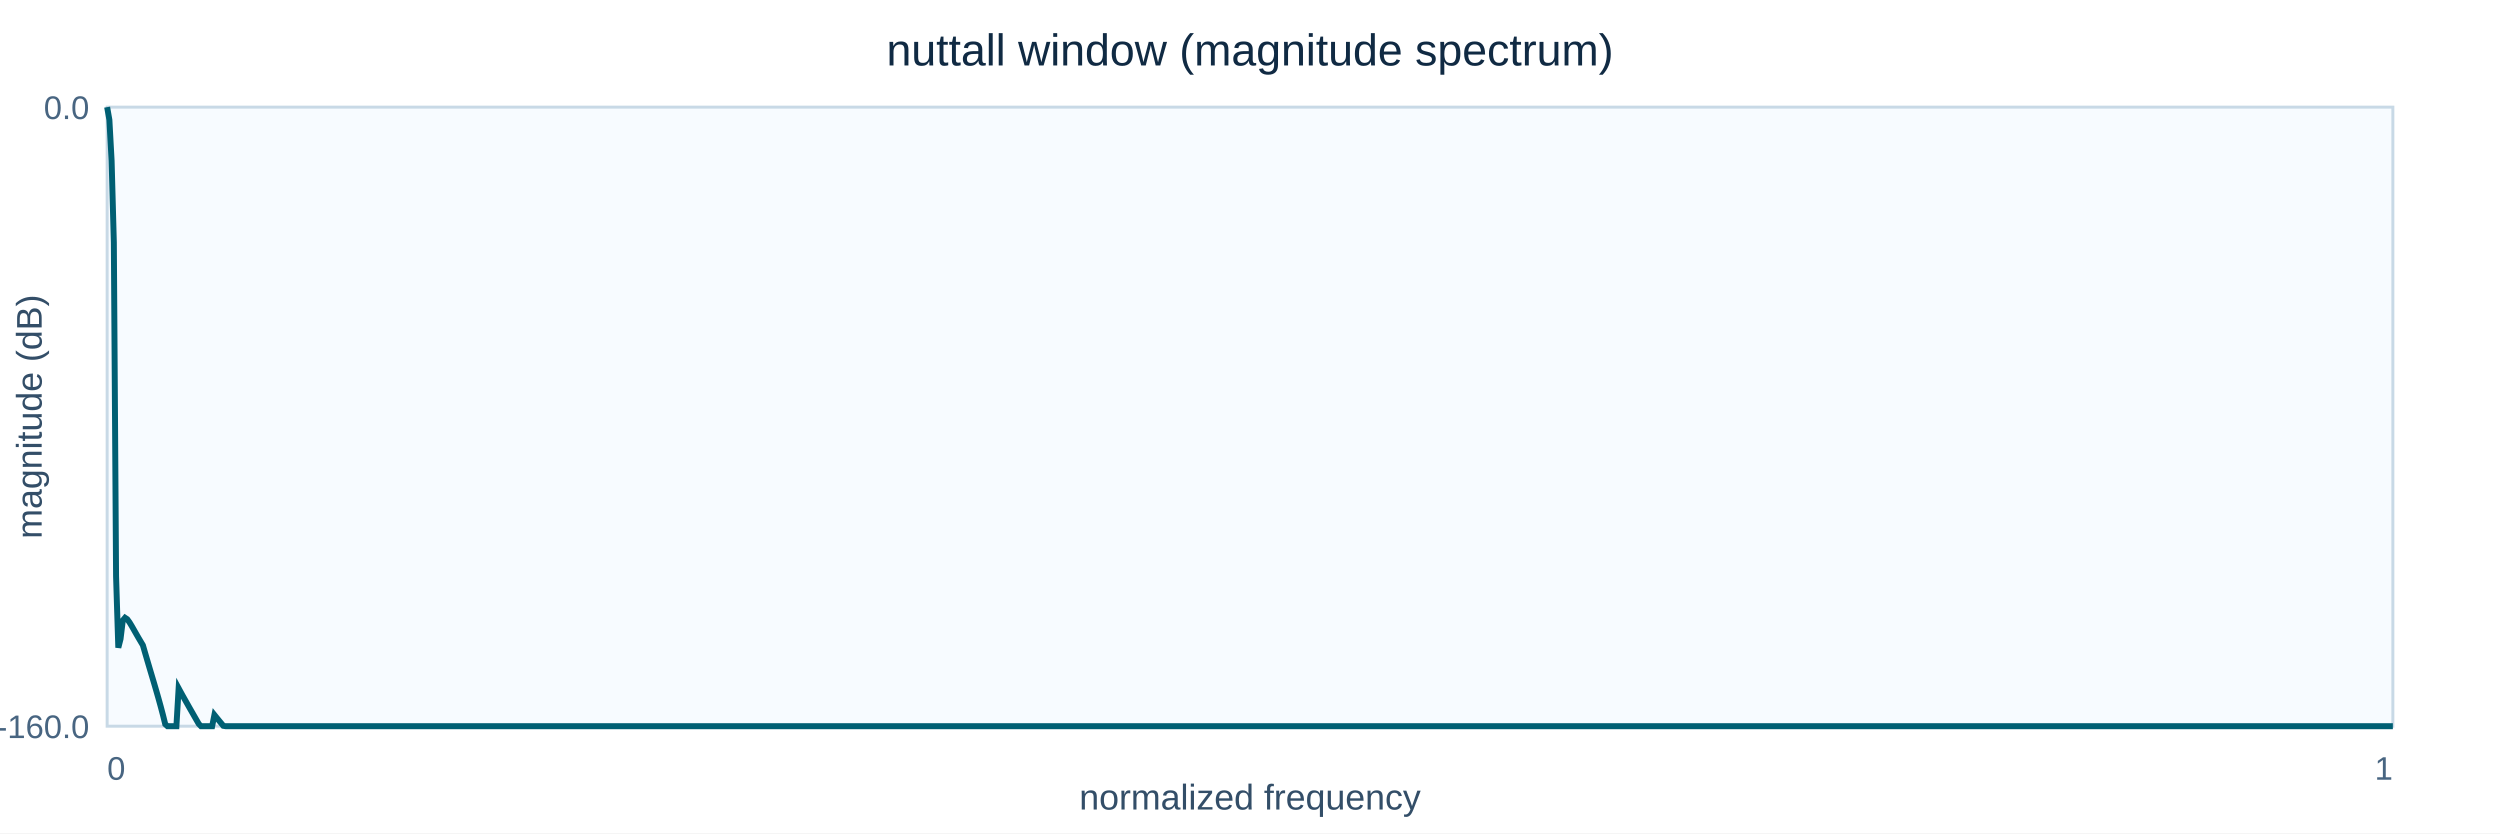
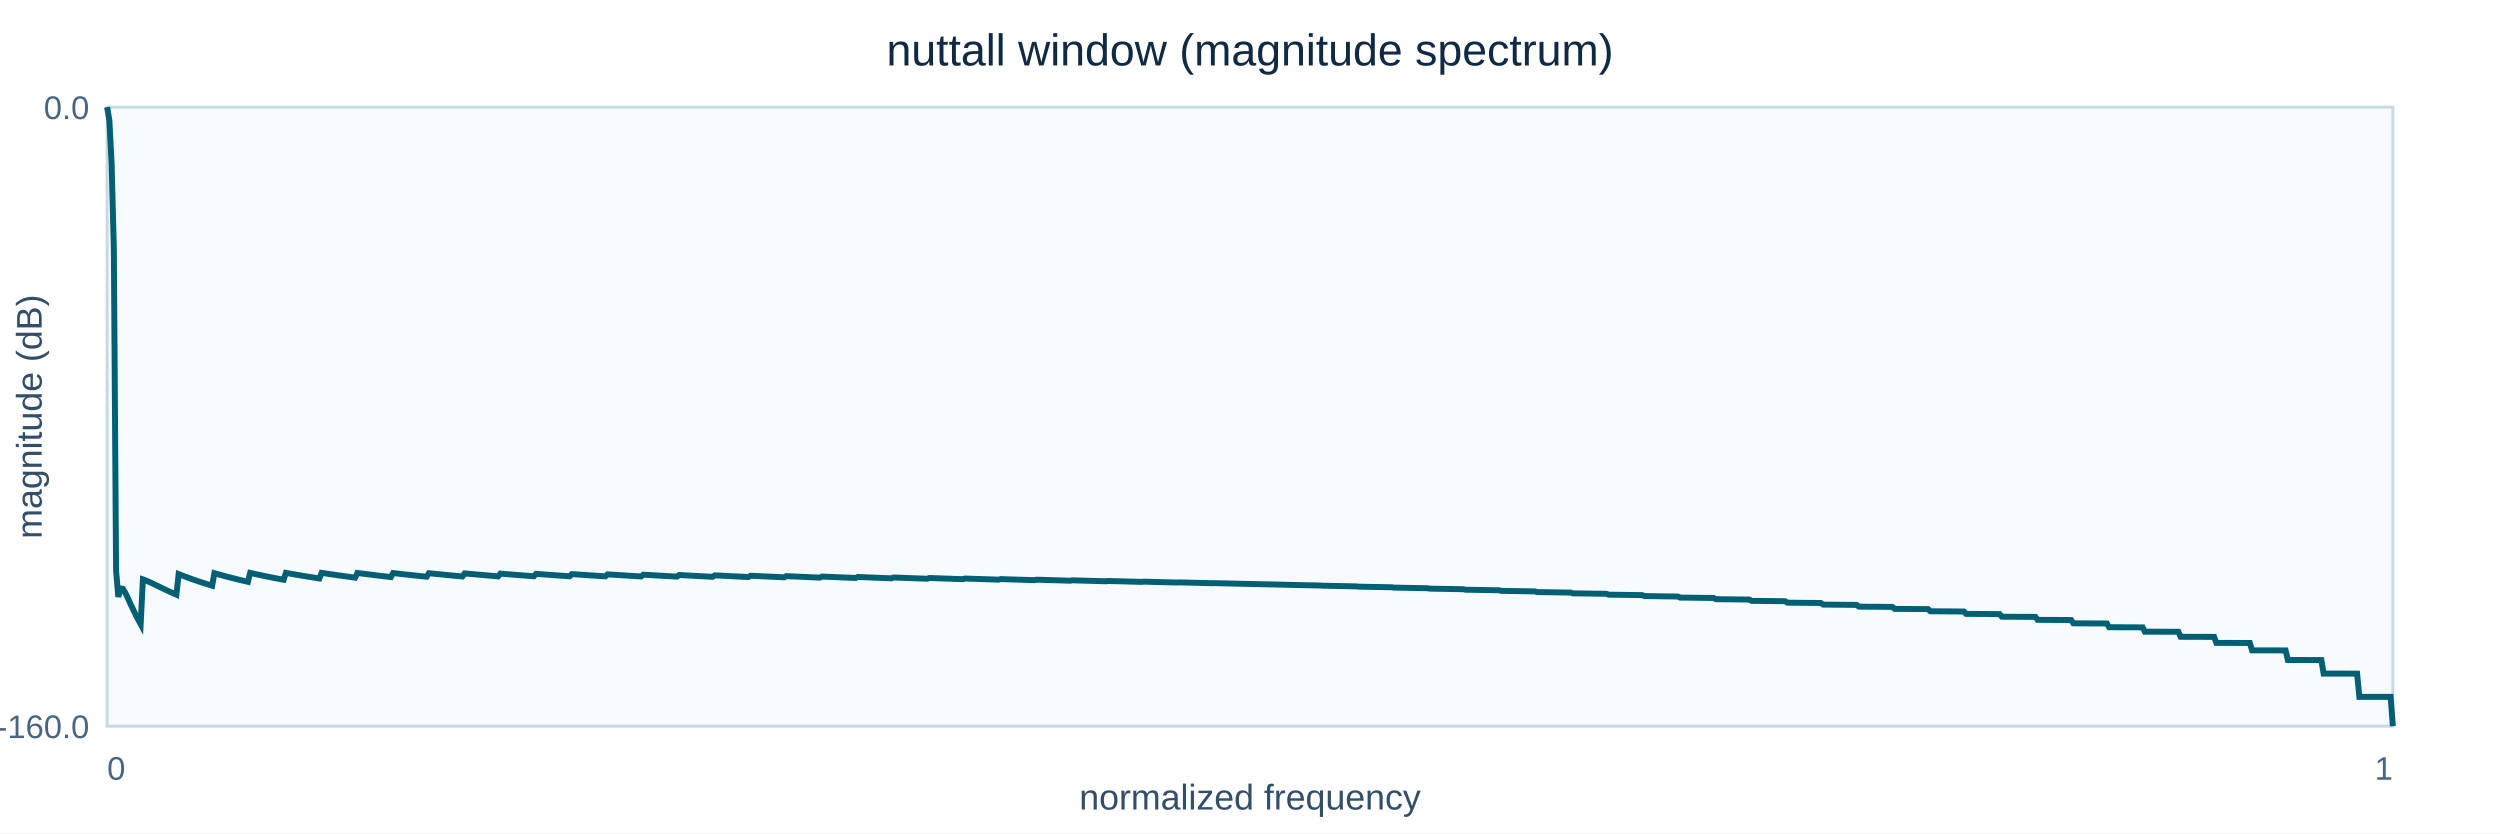
<svg xmlns="http://www.w3.org/2000/svg" width="840" height="280" viewBox="0 0 840 280">
  <rect x="0" y="0" width="840" height="280" fill="#ffffff" />
  <rect x="36" y="36" width="768" height="208" fill="#f7fbff" stroke="#c8d9e6" />
-   <polyline fill="none" stroke="#005f73" stroke-width="2" points="36.00,36.00 36.75,40.27 37.50,54.00 38.25,81.49 39.00,193.67 39.75,217.62 40.50,214.70 41.26,208.48 42.01,207.57 42.76,208.07 43.51,209.10 44.26,210.34 45.01,211.65 45.76,212.97 46.51,214.27 47.26,215.54 48.01,216.80 48.76,219.39 49.51,221.95 50.26,224.49 51.01,227.01 51.77,229.56 52.52,232.13 53.27,234.75 54.02,237.46 54.77,240.30 55.52,243.33 56.27,244.00 57.02,244.00 57.77,244.00 58.52,244.00 59.27,244.00 60.02,231.26 60.77,232.64 61.52,234.00 62.28,235.34 63.03,236.67 63.78,238.00 64.53,239.31 65.28,240.62 66.03,241.93 66.78,243.23 67.53,244.00 68.28,244.00 69.03,244.00 69.78,244.00 70.53,244.00 71.28,244.00 72.04,240.21 72.79,241.14 73.54,242.06 74.29,242.97 75.04,243.88 75.79,244.00 76.54,244.00 77.29,244.00 78.04,244.00 78.79,244.00 79.54,244.00 80.29,244.00 81.04,244.00 81.79,244.00 82.55,244.00 83.30,244.00 84.05,244.00 84.80,244.00 85.55,244.00 86.30,244.00 87.05,244.00 87.80,244.00 88.55,244.00 89.30,244.00 90.05,244.00 90.80,244.00 91.55,244.00 92.30,244.00 93.06,244.00 93.81,244.00 94.56,244.00 95.31,244.00 96.06,244.00 96.81,244.00 97.56,244.00 98.31,244.00 99.06,244.00 99.81,244.00 100.56,244.00 101.31,244.00 102.06,244.00 102.82,244.00 103.57,244.00 104.32,244.00 105.07,244.00 105.82,244.00 106.57,244.00 107.32,244.00 108.07,244.00 108.82,244.00 109.57,244.00 110.32,244.00 111.07,244.00 111.82,244.00 112.57,244.00 113.33,244.00 114.08,244.00 114.83,244.00 115.58,244.00 116.33,244.00 117.08,244.00 117.83,244.00 118.58,244.00 119.33,244.00 120.08,244.00 120.83,244.00 121.58,244.00 122.33,244.00 123.09,244.00 123.84,244.00 124.59,244.00 125.34,244.00 126.09,244.00 126.84,244.00 127.59,244.00 128.34,244.00 129.09,244.00 129.84,244.00 130.59,244.00 131.34,244.00 132.09,244.00 132.84,244.00 133.60,244.00 134.35,244.00 135.10,244.00 135.85,244.00 136.60,244.00 137.35,244.00 138.10,244.00 138.85,244.00 139.60,244.00 140.35,244.00 141.10,244.00 141.85,244.00 142.60,244.00 143.35,244.00 144.11,244.00 144.86,244.00 145.61,244.00 146.36,244.00 147.11,244.00 147.86,244.00 148.61,244.00 149.36,244.00 150.11,244.00 150.86,244.00 151.61,244.00 152.36,244.00 153.11,244.00 153.87,244.00 154.62,244.00 155.37,244.00 156.12,244.00 156.87,244.00 157.62,244.00 158.37,244.00 159.12,244.00 159.87,244.00 160.62,244.00 161.37,244.00 162.12,244.00 162.87,244.00 163.62,244.00 164.38,244.00 165.13,244.00 165.88,244.00 166.63,244.00 167.38,244.00 168.13,244.00 168.88,244.00 169.63,244.00 170.38,244.00 171.13,244.00 171.88,244.00 172.63,244.00 173.38,244.00 174.13,244.00 174.89,244.00 175.64,244.00 176.39,244.00 177.14,244.00 177.89,244.00 178.64,244.00 179.39,244.00 180.14,244.00 180.89,244.00 181.64,244.00 182.39,244.00 183.14,244.00 183.89,244.00 184.65,244.00 185.40,244.00 186.15,244.00 186.90,244.00 187.65,244.00 188.40,244.00 189.15,244.00 189.90,244.00 190.65,244.00 191.40,244.00 192.15,244.00 192.90,244.00 193.65,244.00 194.40,244.00 195.16,244.00 195.91,244.00 196.66,244.00 197.41,244.00 198.16,244.00 198.91,244.00 199.66,244.00 200.41,244.00 201.16,244.00 201.91,244.00 202.66,244.00 203.41,244.00 204.16,244.00 204.91,244.00 205.67,244.00 206.42,244.00 207.17,244.00 207.92,244.00 208.67,244.00 209.42,244.00 210.17,244.00 210.92,244.00 211.67,244.00 212.42,244.00 213.17,244.00 213.92,244.00 214.67,244.00 215.43,244.00 216.18,244.00 216.93,244.00 217.68,244.00 218.43,244.00 219.18,244.00 219.93,244.00 220.68,244.00 221.43,244.00 222.18,244.00 222.93,244.00 223.68,244.00 224.43,244.00 225.18,244.00 225.94,244.00 226.69,244.00 227.44,244.00 228.19,244.00 228.94,244.00 229.69,244.00 230.44,244.00 231.19,244.00 231.94,244.00 232.69,244.00 233.44,244.00 234.19,244.00 234.94,244.00 235.70,244.00 236.45,244.00 237.20,244.00 237.95,244.00 238.70,244.00 239.45,244.00 240.20,244.00 240.95,244.00 241.70,244.00 242.45,244.00 243.20,244.00 243.95,244.00 244.70,244.00 245.45,244.00 246.21,244.00 246.96,244.00 247.71,244.00 248.46,244.00 249.21,244.00 249.96,244.00 250.71,244.00 251.46,244.00 252.21,244.00 252.96,244.00 253.71,244.00 254.46,244.00 255.21,244.00 255.96,244.00 256.72,244.00 257.47,244.00 258.22,244.00 258.97,244.00 259.72,244.00 260.47,244.00 261.22,244.00 261.97,244.00 262.72,244.00 263.47,244.00 264.22,244.00 264.97,244.00 265.72,244.00 266.48,244.00 267.23,244.00 267.98,244.00 268.73,244.00 269.48,244.00 270.23,244.00 270.98,244.00 271.73,244.00 272.48,244.00 273.23,244.00 273.98,244.00 274.73,244.00 275.48,244.00 276.23,244.00 276.99,244.00 277.74,244.00 278.49,244.00 279.24,244.00 279.99,244.00 280.74,244.00 281.49,244.00 282.24,244.00 282.99,244.00 283.74,244.00 284.49,244.00 285.24,244.00 285.99,244.00 286.74,244.00 287.50,244.00 288.25,244.00 289.00,244.00 289.75,244.00 290.50,244.00 291.25,244.00 292.00,244.00 292.75,244.00 293.50,244.00 294.25,244.00 295.00,244.00 295.75,244.00 296.50,244.00 297.26,244.00 298.01,244.00 298.76,244.00 299.51,244.00 300.26,244.00 301.01,244.00 301.76,244.00 302.51,244.00 303.26,244.00 304.01,244.00 304.76,244.00 305.51,244.00 306.26,244.00 307.01,244.00 307.77,244.00 308.52,244.00 309.27,244.00 310.02,244.00 310.77,244.00 311.52,244.00 312.27,244.00 313.02,244.00 313.77,244.00 314.52,244.00 315.27,244.00 316.02,244.00 316.77,244.00 317.52,244.00 318.28,244.00 319.03,244.00 319.78,244.00 320.53,244.00 321.28,244.00 322.03,244.00 322.78,244.00 323.53,244.00 324.28,244.00 325.03,244.00 325.78,244.00 326.53,244.00 327.28,244.00 328.04,244.00 328.79,244.00 329.54,244.00 330.29,244.00 331.04,244.00 331.79,244.00 332.54,244.00 333.29,244.00 334.04,244.00 334.79,244.00 335.54,244.00 336.29,244.00 337.04,244.00 337.79,244.00 338.55,244.00 339.30,244.00 340.05,244.00 340.80,244.00 341.55,244.00 342.30,244.00 343.05,244.00 343.80,244.00 344.55,244.00 345.30,244.00 346.05,244.00 346.80,244.00 347.55,244.00 348.30,244.00 349.06,244.00 349.81,244.00 350.56,244.00 351.31,244.00 352.06,244.00 352.81,244.00 353.56,244.00 354.31,244.00 355.06,244.00 355.81,244.00 356.56,244.00 357.31,244.00 358.06,244.00 358.82,244.00 359.57,244.00 360.32,244.00 361.07,244.00 361.82,244.00 362.57,244.00 363.32,244.00 364.07,244.00 364.82,244.00 365.57,244.00 366.32,244.00 367.07,244.00 367.82,244.00 368.57,244.00 369.33,244.00 370.08,244.00 370.83,244.00 371.58,244.00 372.33,244.00 373.08,244.00 373.83,244.00 374.58,244.00 375.33,244.00 376.08,244.00 376.83,244.00 377.58,244.00 378.33,244.00 379.09,244.00 379.84,244.00 380.59,244.00 381.34,244.00 382.09,244.00 382.84,244.00 383.59,244.00 384.34,244.00 385.09,244.00 385.84,244.00 386.59,244.00 387.34,244.00 388.09,244.00 388.84,244.00 389.60,244.00 390.35,244.00 391.10,244.00 391.85,244.00 392.60,244.00 393.35,244.00 394.10,244.00 394.85,244.00 395.60,244.00 396.35,244.00 397.10,244.00 397.85,244.00 398.60,244.00 399.35,244.00 400.11,244.00 400.86,244.00 401.61,244.00 402.36,244.00 403.11,244.00 403.86,244.00 404.61,244.00 405.36,244.00 406.11,244.00 406.86,244.00 407.61,244.00 408.36,244.00 409.11,244.00 409.87,244.00 410.62,244.00 411.37,244.00 412.12,244.00 412.87,244.00 413.62,244.00 414.37,244.00 415.12,244.00 415.87,244.00 416.62,244.00 417.37,244.00 418.12,244.00 418.87,244.00 419.62,244.00 420.38,244.00 421.13,244.00 421.88,244.00 422.63,244.00 423.38,244.00 424.13,244.00 424.88,244.00 425.63,244.00 426.38,244.00 427.13,244.00 427.88,244.00 428.63,244.00 429.38,244.00 430.13,244.00 430.89,244.00 431.64,244.00 432.39,244.00 433.14,244.00 433.89,244.00 434.64,244.00 435.39,244.00 436.14,244.00 436.89,244.00 437.64,244.00 438.39,244.00 439.14,244.00 439.89,244.00 440.65,244.00 441.40,244.00 442.15,244.00 442.90,244.00 443.65,244.00 444.40,244.00 445.15,244.00 445.90,244.00 446.65,244.00 447.40,244.00 448.15,244.00 448.90,244.00 449.65,244.00 450.40,244.00 451.16,244.00 451.91,244.00 452.66,244.00 453.41,244.00 454.16,244.00 454.91,244.00 455.66,244.00 456.41,244.00 457.16,244.00 457.91,244.00 458.66,244.00 459.41,244.00 460.16,244.00 460.91,244.00 461.67,244.00 462.42,244.00 463.17,244.00 463.92,244.00 464.67,244.00 465.42,244.00 466.17,244.00 466.92,244.00 467.67,244.00 468.42,244.00 469.17,244.00 469.92,244.00 470.67,244.00 471.43,244.00 472.18,244.00 472.93,244.00 473.68,244.00 474.43,244.00 475.18,244.00 475.93,244.00 476.68,244.00 477.43,244.00 478.18,244.00 478.93,244.00 479.68,244.00 480.43,244.00 481.18,244.00 481.94,244.00 482.69,244.00 483.44,244.00 484.19,244.00 484.94,244.00 485.69,244.00 486.44,244.00 487.19,244.00 487.94,244.00 488.69,244.00 489.44,244.00 490.19,244.00 490.94,244.00 491.70,244.00 492.45,244.00 493.20,244.00 493.95,244.00 494.70,244.00 495.45,244.00 496.20,244.00 496.95,244.00 497.70,244.00 498.45,244.00 499.20,244.00 499.95,244.00 500.70,244.00 501.45,244.00 502.21,244.00 502.96,244.00 503.71,244.00 504.46,244.00 505.21,244.00 505.96,244.00 506.71,244.00 507.46,244.00 508.21,244.00 508.96,244.00 509.71,244.00 510.46,244.00 511.21,244.00 511.96,244.00 512.72,244.00 513.47,244.00 514.22,244.00 514.97,244.00 515.72,244.00 516.47,244.00 517.22,244.00 517.97,244.00 518.72,244.00 519.47,244.00 520.22,244.00 520.97,244.00 521.72,244.00 522.48,244.00 523.23,244.00 523.98,244.00 524.73,244.00 525.48,244.00 526.23,244.00 526.98,244.00 527.73,244.00 528.48,244.00 529.23,244.00 529.98,244.00 530.73,244.00 531.48,244.00 532.23,244.00 532.99,244.00 533.74,244.00 534.49,244.00 535.24,244.00 535.99,244.00 536.74,244.00 537.49,244.00 538.24,244.00 538.99,244.00 539.74,244.00 540.49,244.00 541.24,244.00 541.99,244.00 542.74,244.00 543.50,244.00 544.25,244.00 545.00,244.00 545.75,244.00 546.50,244.00 547.25,244.00 548.00,244.00 548.75,244.00 549.50,244.00 550.25,244.00 551.00,244.00 551.75,244.00 552.50,244.00 553.26,244.00 554.01,244.00 554.76,244.00 555.51,244.00 556.26,244.00 557.01,244.00 557.76,244.00 558.51,244.00 559.26,244.00 560.01,244.00 560.76,244.00 561.51,244.00 562.26,244.00 563.01,244.00 563.77,244.00 564.52,244.00 565.27,244.00 566.02,244.00 566.77,244.00 567.52,244.00 568.27,244.00 569.02,244.00 569.77,244.00 570.52,244.00 571.27,244.00 572.02,244.00 572.77,244.00 573.52,244.00 574.28,244.00 575.03,244.00 575.78,244.00 576.53,244.00 577.28,244.00 578.03,244.00 578.78,244.00 579.53,244.00 580.28,244.00 581.03,244.00 581.78,244.00 582.53,244.00 583.28,244.00 584.04,244.00 584.79,244.00 585.54,244.00 586.29,244.00 587.04,244.00 587.79,244.00 588.54,244.00 589.29,244.00 590.04,244.00 590.79,244.00 591.54,244.00 592.29,244.00 593.04,244.00 593.79,244.00 594.55,244.00 595.30,244.00 596.05,244.00 596.80,244.00 597.55,244.00 598.30,244.00 599.05,244.00 599.80,244.00 600.55,244.00 601.30,244.00 602.05,244.00 602.80,244.00 603.55,244.00 604.30,244.00 605.06,244.00 605.81,244.00 606.56,244.00 607.31,244.00 608.06,244.00 608.81,244.00 609.56,244.00 610.31,244.00 611.06,244.00 611.81,244.00 612.56,244.00 613.31,244.00 614.06,244.00 614.82,244.00 615.57,244.00 616.32,244.00 617.07,244.00 617.82,244.00 618.57,244.00 619.32,244.00 620.07,244.00 620.82,244.00 621.57,244.00 622.32,244.00 623.07,244.00 623.82,244.00 624.57,244.00 625.33,244.00 626.08,244.00 626.83,244.00 627.58,244.00 628.33,244.00 629.08,244.00 629.83,244.00 630.58,244.00 631.33,244.00 632.08,244.00 632.83,244.00 633.58,244.00 634.33,244.00 635.09,244.00 635.84,244.00 636.59,244.00 637.34,244.00 638.09,244.00 638.84,244.00 639.59,244.00 640.34,244.00 641.09,244.00 641.84,244.00 642.59,244.00 643.34,244.00 644.09,244.00 644.84,244.00 645.60,244.00 646.35,244.00 647.10,244.00 647.85,244.00 648.60,244.00 649.35,244.00 650.10,244.00 650.85,244.00 651.60,244.00 652.35,244.00 653.10,244.00 653.85,244.00 654.60,244.00 655.35,244.00 656.11,244.00 656.86,244.00 657.61,244.00 658.36,244.00 659.11,244.00 659.86,244.00 660.61,244.00 661.36,244.00 662.11,244.00 662.86,244.00 663.61,244.00 664.36,244.00 665.11,244.00 665.87,244.00 666.62,244.00 667.37,244.00 668.12,244.00 668.87,244.00 669.62,244.00 670.37,244.00 671.12,244.00 671.87,244.00 672.62,244.00 673.37,244.00 674.12,244.00 674.87,244.00 675.62,244.00 676.38,244.00 677.13,244.00 677.88,244.00 678.63,244.00 679.38,244.00 680.13,244.00 680.88,244.00 681.63,244.00 682.38,244.00 683.13,244.00 683.88,244.00 684.63,244.00 685.38,244.00 686.13,244.00 686.89,244.00 687.64,244.00 688.39,244.00 689.14,244.00 689.89,244.00 690.64,244.00 691.39,244.00 692.14,244.00 692.89,244.00 693.64,244.00 694.39,244.00 695.14,244.00 695.89,244.00 696.65,244.00 697.40,244.00 698.15,244.00 698.90,244.00 699.65,244.00 700.40,244.00 701.15,244.00 701.90,244.00 702.65,244.00 703.40,244.00 704.15,244.00 704.90,244.00 705.65,244.00 706.40,244.00 707.16,244.00 707.91,244.00 708.66,244.00 709.41,244.00 710.16,244.00 710.91,244.00 711.66,244.00 712.41,244.00 713.16,244.00 713.91,244.00 714.66,244.00 715.41,244.00 716.16,244.00 716.91,244.00 717.67,244.00 718.42,244.00 719.17,244.00 719.92,244.00 720.67,244.00 721.42,244.00 722.17,244.00 722.92,244.00 723.67,244.00 724.42,244.00 725.17,244.00 725.92,244.00 726.67,244.00 727.43,244.00 728.18,244.00 728.93,244.00 729.68,244.00 730.43,244.00 731.18,244.00 731.93,244.00 732.68,244.00 733.43,244.00 734.18,244.00 734.93,244.00 735.68,244.00 736.43,244.00 737.18,244.00 737.94,244.00 738.69,244.00 739.44,244.00 740.19,244.00 740.94,244.00 741.69,244.00 742.44,244.00 743.19,244.00 743.94,244.00 744.69,244.00 745.44,244.00 746.19,244.00 746.94,244.00 747.70,244.00 748.45,244.00 749.20,244.00 749.95,244.00 750.70,244.00 751.45,244.00 752.20,244.00 752.95,244.00 753.70,244.00 754.45,244.00 755.20,244.00 755.95,244.00 756.70,244.00 757.45,244.00 758.21,244.00 758.96,244.00 759.71,244.00 760.46,244.00 761.21,244.00 761.96,244.00 762.71,244.00 763.46,244.00 764.21,244.00 764.96,244.00 765.71,244.00 766.46,244.00 767.21,244.00 767.96,244.00 768.72,244.00 769.47,244.00 770.22,244.00 770.97,244.00 771.72,244.00 772.47,244.00 773.22,244.00 773.97,244.00 774.72,244.00 775.47,244.00 776.22,244.00 776.97,244.00 777.72,244.00 778.48,244.00 779.23,244.00 779.98,244.00 780.73,244.00 781.48,244.00 782.23,244.00 782.98,244.00 783.73,244.00 784.48,244.00 785.23,244.00 785.98,244.00 786.73,244.00 787.48,244.00 788.23,244.00 788.99,244.00 789.74,244.00 790.49,244.00 791.24,244.00 791.99,244.00 792.74,244.00 793.49,244.00 794.24,244.00 794.99,244.00 795.74,244.00 796.49,244.00 797.24,244.00 797.99,244.00 798.74,244.00 799.50,244.00 800.25,244.00 801.00,244.00 801.75,244.00 802.50,244.00 803.25,244.00 804.00,244.00" />
+   <polyline fill="none" stroke="#005f73" stroke-width="2" points="36.00,36.00 36.75,40.47 37.50,54.86 38.25,83.64 39.00,191.68 39.75,200.56 40.50,197.72 41.26,197.85 42.01,199.02 42.76,200.55 43.51,202.18 44.26,203.80 45.01,205.38 45.76,206.90 46.51,208.34 47.26,209.72 48.01,194.68 48.76,194.94 49.51,195.25 50.26,195.58 51.01,195.93 51.77,196.29 52.52,196.66 53.27,197.02 54.02,197.39 54.77,197.75 55.52,198.10 56.27,198.45 57.02,198.80 57.77,199.14 58.52,199.47 59.27,199.80 60.02,192.90 60.77,193.19 61.52,193.48 62.28,193.77 63.03,194.04 63.78,194.32 64.53,194.59 65.28,194.85 66.03,195.11 66.78,195.36 67.53,195.61 68.28,195.85 69.03,196.09 69.78,196.33 70.53,196.56 71.28,196.79 72.04,192.59 72.79,192.81 73.54,193.02 74.29,193.23 75.04,193.43 75.79,193.64 76.54,193.83 77.29,194.03 78.04,194.22 78.79,194.41 79.54,194.60 80.29,194.78 81.04,194.96 81.79,195.14 82.55,195.32 83.30,195.49 84.05,192.50 84.80,192.67 85.55,192.83 86.30,192.99 87.05,193.16 87.80,193.31 88.55,193.47 89.30,193.63 90.05,193.78 90.80,193.93 91.55,194.08 92.30,194.22 93.06,194.37 93.81,194.51 94.56,194.65 95.31,194.79 96.06,192.48 96.81,192.61 97.56,192.75 98.31,192.88 99.06,193.01 99.81,193.14 100.56,193.27 101.31,193.40 102.06,193.52 102.82,193.65 103.57,193.77 104.32,193.89 105.07,194.01 105.82,194.13 106.57,194.25 107.32,194.36 108.07,192.49 108.82,192.60 109.57,192.71 110.32,192.82 111.07,192.94 111.82,193.04 112.57,193.15 113.33,193.26 114.08,193.37 114.83,193.47 115.58,193.58 116.33,193.68 117.08,193.78 117.83,193.89 118.58,193.99 119.33,194.09 120.08,192.51 120.83,192.61 121.58,192.71 122.33,192.80 123.09,192.90 123.84,192.99 124.59,193.09 125.34,193.18 126.09,193.27 126.84,193.37 127.59,193.46 128.34,193.55 129.09,193.64 129.84,193.72 130.59,193.81 131.34,193.90 132.09,192.55 132.84,192.64 133.60,192.72 134.35,192.81 135.10,192.89 135.85,192.98 136.60,193.06 137.35,193.14 138.10,193.22 138.85,193.30 139.60,193.38 140.35,193.46 141.10,193.54 141.85,193.62 142.60,193.70 143.35,193.77 144.11,192.60 144.86,192.68 145.61,192.76 146.36,192.83 147.11,192.91 147.86,192.98 148.61,193.05 149.36,193.13 150.11,193.20 150.86,193.27 151.61,193.34 152.36,193.41 153.11,193.49 153.87,193.56 154.62,193.63 155.37,193.69 156.12,192.66 156.87,192.73 157.62,192.80 158.37,192.87 159.12,192.94 159.87,193.00 160.62,193.07 161.37,193.13 162.12,193.20 162.87,193.27 163.62,193.33 164.38,193.39 165.13,193.46 165.88,193.52 166.63,193.58 167.38,193.65 168.13,192.73 168.88,192.80 169.63,192.86 170.38,192.92 171.13,192.98 171.88,193.04 172.63,193.10 173.38,193.16 174.13,193.22 174.89,193.28 175.64,193.34 176.39,193.40 177.14,193.45 177.89,193.51 178.64,193.57 179.39,193.63 180.14,192.81 180.89,192.87 181.64,192.92 182.39,192.98 183.14,193.04 183.89,193.09 184.65,193.15 185.40,193.20 186.15,193.26 186.90,193.31 187.65,193.36 188.40,193.42 189.15,193.47 189.90,193.52 190.65,193.58 191.40,193.63 192.15,192.90 192.90,192.95 193.65,193.00 194.40,193.05 195.16,193.10 195.91,193.15 196.66,193.20 197.41,193.26 198.16,193.31 198.91,193.36 199.66,193.41 200.41,193.45 201.16,193.50 201.91,193.55 202.66,193.60 203.41,193.65 204.16,192.99 204.91,193.04 205.67,193.09 206.42,193.13 207.17,193.18 207.92,193.23 208.67,193.27 209.42,193.32 210.17,193.37 210.92,193.41 211.67,193.46 212.42,193.51 213.17,193.55 213.92,193.60 214.67,193.64 215.43,193.69 216.18,193.09 216.93,193.14 217.68,193.18 218.43,193.22 219.18,193.27 219.93,193.31 220.68,193.36 221.43,193.40 222.18,193.44 222.93,193.49 223.68,193.53 224.43,193.57 225.18,193.61 225.94,193.66 226.69,193.70 227.44,193.74 228.19,193.20 228.94,193.24 229.69,193.28 230.44,193.32 231.19,193.37 231.94,193.41 232.69,193.45 233.44,193.49 234.19,193.53 234.94,193.57 235.70,193.61 236.45,193.65 237.20,193.69 237.95,193.73 238.70,193.77 239.45,193.81 240.20,193.32 240.95,193.36 241.70,193.40 242.45,193.43 243.20,193.47 243.95,193.51 244.70,193.55 245.45,193.59 246.21,193.62 246.96,193.66 247.71,193.70 248.46,193.74 249.21,193.77 249.96,193.81 250.71,193.85 251.46,193.88 252.21,193.44 252.96,193.48 253.71,193.52 254.46,193.55 255.21,193.59 255.96,193.63 256.72,193.66 257.47,193.70 258.22,193.73 258.97,193.77 259.72,193.80 260.47,193.84 261.22,193.87 261.97,193.91 262.72,193.94 263.47,193.98 264.22,193.58 264.97,193.61 265.72,193.65 266.48,193.68 267.23,193.71 267.98,193.75 268.73,193.78 269.48,193.82 270.23,193.85 270.98,193.88 271.73,193.92 272.48,193.95 273.23,193.98 273.98,194.01 274.73,194.05 275.48,194.08 276.23,193.72 276.99,193.75 277.74,193.79 278.49,193.82 279.24,193.85 279.99,193.88 280.74,193.91 281.49,193.95 282.24,193.98 282.99,194.01 283.74,194.04 284.49,194.07 285.24,194.10 285.99,194.13 286.74,194.16 287.50,194.19 288.25,193.87 289.00,193.90 289.75,193.93 290.50,193.96 291.25,193.99 292.00,194.02 292.75,194.05 293.50,194.08 294.25,194.11 295.00,194.14 295.75,194.17 296.50,194.20 297.26,194.23 298.01,194.26 298.76,194.29 299.51,194.32 300.26,194.03 301.01,194.06 301.76,194.09 302.51,194.12 303.26,194.15 304.01,194.18 304.76,194.21 305.51,194.23 306.26,194.26 307.01,194.29 307.77,194.32 308.52,194.35 309.27,194.37 310.02,194.40 310.77,194.43 311.52,194.46 312.27,194.21 313.02,194.23 313.77,194.26 314.52,194.29 315.27,194.31 316.02,194.34 316.77,194.37 317.52,194.39 318.28,194.42 319.03,194.45 319.78,194.47 320.53,194.50 321.28,194.53 322.03,194.55 322.78,194.58 323.53,194.60 324.28,194.38 325.03,194.41 325.78,194.44 326.53,194.46 327.28,194.49 328.04,194.51 328.79,194.54 329.54,194.56 330.29,194.59 331.04,194.61 331.79,194.64 332.54,194.66 333.29,194.69 334.04,194.71 334.79,194.74 335.54,194.76 336.29,194.57 337.04,194.60 337.79,194.62 338.55,194.65 339.30,194.67 340.05,194.70 340.80,194.72 341.55,194.74 342.30,194.77 343.05,194.79 343.80,194.82 344.55,194.84 345.30,194.86 346.05,194.89 346.80,194.91 347.55,194.93 348.30,194.77 349.06,194.80 349.81,194.82 350.56,194.84 351.31,194.87 352.06,194.89 352.81,194.91 353.56,194.94 354.31,194.96 355.06,194.98 355.81,195.00 356.56,195.03 357.31,195.05 358.06,195.07 358.82,195.09 359.57,195.12 360.32,194.99 361.07,195.01 361.82,195.03 362.57,195.05 363.32,195.07 364.07,195.09 364.82,195.12 365.57,195.14 366.32,195.16 367.07,195.18 367.82,195.20 368.57,195.22 369.33,195.25 370.08,195.27 370.83,195.29 371.58,195.31 372.33,195.21 373.08,195.23 373.83,195.25 374.58,195.27 375.33,195.29 376.08,195.31 376.83,195.33 377.58,195.35 378.33,195.37 379.09,195.39 379.84,195.41 380.59,195.43 381.34,195.45 382.09,195.47 382.84,195.49 383.59,195.52 384.34,195.44 385.09,195.46 385.84,195.48 386.59,195.50 387.34,195.52 388.09,195.54 388.84,195.56 389.60,195.58 390.35,195.60 391.10,195.62 391.85,195.64 392.60,195.66 393.35,195.68 394.10,195.69 394.85,195.71 395.60,195.73 396.35,195.68 397.10,195.70 397.85,195.72 398.60,195.74 399.35,195.76 400.11,195.78 400.86,195.80 401.61,195.82 402.36,195.83 403.11,195.85 403.86,195.87 404.61,195.89 405.36,195.91 406.11,195.93 406.86,195.95 407.61,195.96 408.36,195.94 409.11,195.96 409.87,195.98 410.62,196.00 411.37,196.01 412.12,196.03 412.87,196.05 413.62,196.07 414.37,196.08 415.12,196.10 415.87,196.12 416.62,196.14 417.37,196.16 418.12,196.17 418.87,196.19 419.62,196.21 420.38,196.21 421.13,196.23 421.88,196.25 422.63,196.26 423.38,196.28 424.13,196.30 424.88,196.31 425.63,196.33 426.38,196.35 427.13,196.36 427.88,196.38 428.63,196.40 429.38,196.42 430.13,196.43 430.89,196.45 431.64,196.46 432.39,196.50 433.14,196.51 433.89,196.53 434.64,196.54 435.39,196.56 436.14,196.58 436.89,196.59 437.64,196.61 438.39,196.63 439.14,196.64 439.89,196.66 440.65,196.67 441.40,196.69 442.15,196.70 442.90,196.72 443.65,196.74 444.40,196.79 445.15,196.81 445.90,196.82 446.65,196.84 447.40,196.86 448.15,196.87 448.90,196.89 449.65,196.90 450.40,196.92 451.16,196.93 451.91,196.95 452.66,196.96 453.41,196.98 454.16,196.99 454.91,197.01 455.66,197.02 456.41,197.11 457.16,197.12 457.91,197.14 458.66,197.15 459.41,197.17 460.16,197.18 460.91,197.20 461.67,197.21 462.42,197.22 463.17,197.24 463.92,197.25 464.67,197.27 465.42,197.28 466.17,197.30 466.92,197.31 467.67,197.32 468.42,197.44 469.17,197.45 469.92,197.46 470.67,197.48 471.43,197.49 472.18,197.51 472.93,197.52 473.68,197.53 474.43,197.55 475.18,197.56 475.93,197.58 476.68,197.59 477.43,197.60 478.18,197.62 478.93,197.63 479.68,197.64 480.43,197.78 481.18,197.80 481.94,197.81 482.69,197.82 483.44,197.84 484.19,197.85 484.94,197.86 485.69,197.87 486.44,197.89 487.19,197.90 487.94,197.91 488.69,197.93 489.44,197.94 490.19,197.95 490.94,197.97 491.70,197.98 492.45,198.15 493.20,198.16 493.95,198.17 494.70,198.18 495.45,198.20 496.20,198.21 496.95,198.22 497.70,198.23 498.45,198.25 499.20,198.26 499.95,198.27 500.70,198.28 501.45,198.30 502.21,198.31 502.96,198.32 503.71,198.33 504.46,198.53 505.21,198.54 505.96,198.55 506.71,198.57 507.46,198.58 508.21,198.59 508.96,198.60 509.71,198.61 510.46,198.62 511.21,198.64 511.96,198.65 512.72,198.66 513.47,198.67 514.22,198.68 514.97,198.70 515.72,198.71 516.47,198.93 517.22,198.94 517.97,198.96 518.72,198.97 519.47,198.98 520.22,198.99 520.97,199.00 521.72,199.01 522.48,199.02 523.23,199.03 523.98,199.05 524.73,199.06 525.48,199.07 526.23,199.08 526.98,199.09 527.73,199.10 528.48,199.36 529.23,199.37 529.98,199.38 530.73,199.39 531.48,199.40 532.23,199.41 532.99,199.42 533.74,199.43 534.49,199.44 535.24,199.46 535.99,199.47 536.74,199.48 537.49,199.49 538.24,199.50 538.99,199.51 539.74,199.52 540.49,199.81 541.24,199.82 541.99,199.83 542.74,199.84 543.50,199.85 544.25,199.86 545.00,199.87 545.75,199.88 546.50,199.89 547.25,199.90 548.00,199.91 548.75,199.92 549.50,199.93 550.25,199.94 551.00,199.95 551.75,199.96 552.50,200.28 553.26,200.29 554.01,200.30 554.76,200.31 555.51,200.32 556.26,200.33 557.01,200.34 557.76,200.35 558.51,200.36 559.26,200.37 560.01,200.38 560.76,200.39 561.51,200.40 562.26,200.41 563.01,200.42 563.77,200.43 564.52,200.79 565.27,200.80 566.02,200.81 566.77,200.81 567.52,200.82 568.27,200.83 569.02,200.84 569.77,200.85 570.52,200.86 571.27,200.87 572.02,200.88 572.77,200.89 573.52,200.89 574.28,200.90 575.03,200.91 575.78,200.92 576.53,201.32 577.28,201.33 578.03,201.34 578.78,201.35 579.53,201.36 580.28,201.36 581.03,201.37 581.78,201.38 582.53,201.39 583.28,201.40 584.04,201.41 584.79,201.41 585.54,201.42 586.29,201.43 587.04,201.44 587.79,201.45 588.54,201.89 589.29,201.90 590.04,201.90 590.79,201.91 591.54,201.92 592.29,201.93 593.04,201.94 593.79,201.94 594.55,201.95 595.30,201.96 596.05,201.97 596.80,201.98 597.55,201.98 598.30,201.99 599.05,202.00 599.80,202.01 600.55,202.49 601.30,202.50 602.05,202.51 602.80,202.52 603.55,202.52 604.30,202.53 605.06,202.54 605.81,202.55 606.56,202.55 607.31,202.56 608.06,202.57 608.81,202.58 609.56,202.58 610.31,202.59 611.06,202.60 611.81,202.60 612.56,203.14 613.31,203.15 614.06,203.15 614.82,203.16 615.57,203.17 616.32,203.18 617.07,203.18 617.82,203.19 618.57,203.20 619.32,203.20 620.07,203.21 620.82,203.22 621.57,203.22 622.32,203.23 623.07,203.24 623.82,203.24 624.57,203.83 625.33,203.84 626.08,203.85 626.83,203.85 627.58,203.86 628.33,203.87 629.08,203.87 629.83,203.88 630.58,203.88 631.33,203.89 632.08,203.90 632.83,203.90 633.58,203.91 634.33,203.92 635.09,203.92 635.84,203.93 636.59,204.58 637.34,204.58 638.09,204.59 638.84,204.60 639.59,204.60 640.34,204.61 641.09,204.61 641.84,204.62 642.59,204.63 643.34,204.63 644.09,204.64 644.84,204.64 645.60,204.65 646.35,204.66 647.10,204.66 647.85,204.67 648.60,205.38 649.35,205.39 650.10,205.40 650.85,205.40 651.60,205.41 652.35,205.41 653.10,205.42 653.85,205.42 654.60,205.43 655.35,205.43 656.11,205.44 656.86,205.44 657.61,205.45 658.36,205.46 659.11,205.46 659.86,205.47 660.61,206.26 661.36,206.26 662.11,206.27 662.86,206.27 663.61,206.28 664.36,206.28 665.11,206.29 665.87,206.29 666.62,206.30 667.37,206.30 668.12,206.31 668.87,206.31 669.62,206.32 670.37,206.32 671.12,206.33 671.87,206.33 672.62,207.21 673.37,207.22 674.12,207.22 674.87,207.23 675.62,207.23 676.38,207.24 677.13,207.24 677.88,207.25 678.63,207.25 679.38,207.26 680.13,207.26 680.88,207.27 681.63,207.27 682.38,207.27 683.13,207.28 683.88,207.28 684.63,208.27 685.38,208.27 686.13,208.28 686.89,208.28 687.64,208.28 688.39,208.29 689.14,208.29 689.89,208.30 690.64,208.30 691.39,208.30 692.14,208.31 692.89,208.31 693.64,208.32 694.39,208.32 695.14,208.32 695.89,208.33 696.65,209.43 697.40,209.44 698.15,209.44 698.90,209.45 699.65,209.45 700.40,209.45 701.15,209.46 701.90,209.46 702.65,209.46 703.40,209.47 704.15,209.47 704.90,209.48 705.65,209.48 706.40,209.48 707.16,209.49 707.91,209.49 708.66,210.74 709.41,210.75 710.16,210.75 710.91,210.76 711.66,210.76 712.41,210.76 713.16,210.76 713.91,210.77 714.66,210.77 715.41,210.77 716.16,210.78 716.91,210.78 717.67,210.78 718.42,210.79 719.17,210.79 719.92,210.79 720.67,212.24 721.42,212.24 722.17,212.24 722.92,212.24 723.67,212.25 724.42,212.25 725.17,212.25 725.92,212.26 726.67,212.26 727.43,212.26 728.18,212.26 728.93,212.27 729.68,212.27 730.43,212.27 731.18,212.27 731.93,212.28 732.68,213.96 733.43,213.96 734.18,213.97 734.93,213.97 735.68,213.97 736.43,213.97 737.18,213.98 737.94,213.98 738.69,213.98 739.44,213.98 740.19,213.98 740.94,213.99 741.69,213.99 742.44,213.99 743.19,213.99 743.94,214.00 744.69,216.01 745.44,216.01 746.19,216.01 746.94,216.01 747.70,216.01 748.45,216.02 749.20,216.02 749.95,216.02 750.70,216.02 751.45,216.02 752.20,216.03 752.95,216.03 753.70,216.03 754.45,216.03 755.20,216.03 755.95,216.04 756.70,218.52 757.45,218.52 758.21,218.52 758.96,218.52 759.71,218.52 760.46,218.52 761.21,218.53 761.96,218.53 762.71,218.53 763.46,218.53 764.21,218.53 764.96,218.53 765.71,218.53 766.46,218.54 767.21,218.54 767.96,218.54 768.72,221.76 769.47,221.76 770.22,221.76 770.97,221.76 771.72,221.76 772.47,221.76 773.22,221.76 773.97,221.76 774.72,221.76 775.47,221.77 776.22,221.77 776.97,221.77 777.72,221.77 778.48,221.77 779.23,221.77 779.98,221.77 780.73,226.33 781.48,226.33 782.23,226.33 782.98,226.33 783.73,226.33 784.48,226.33 785.23,226.33 785.98,226.33 786.73,226.33 787.48,226.33 788.23,226.33 788.99,226.34 789.74,226.34 790.49,226.34 791.24,226.34 791.99,226.34 792.74,234.15 793.49,234.15 794.24,234.15 794.99,234.15 795.74,234.15 796.49,234.15 797.24,234.15 797.99,234.15 798.74,234.15 799.50,234.15 800.25,234.15 801.00,234.15 801.75,234.15 802.50,234.15 803.25,234.15 804.00,244.00" />
  <text x="420.0" y="22" text-anchor="middle" font-family="Arial, Helvetica, sans-serif" font-size="15" fill="#102a43">nuttall window (magnitude spectrum)</text>
  <text x="420.0" y="272" text-anchor="middle" font-family="Arial, Helvetica, sans-serif" font-size="12" fill="#334e68">normalized frequency</text>
  <text x="14" y="140.0" transform="rotate(-90 14,140.0)" text-anchor="middle" font-family="Arial, Helvetica, sans-serif" font-size="12" fill="#334e68">magnitude (dB)</text>
  <text x="36" y="262" font-family="Arial, Helvetica, sans-serif" font-size="11" fill="#486581">0</text>
  <text x="804" y="262" text-anchor="end" font-family="Arial, Helvetica, sans-serif" font-size="11" fill="#486581">1</text>
  <text x="30" y="40" text-anchor="end" font-family="Arial, Helvetica, sans-serif" font-size="11" fill="#486581">0.0</text>
  <text x="30" y="248" text-anchor="end" font-family="Arial, Helvetica, sans-serif" font-size="11" fill="#486581">-160.0</text>
</svg>
